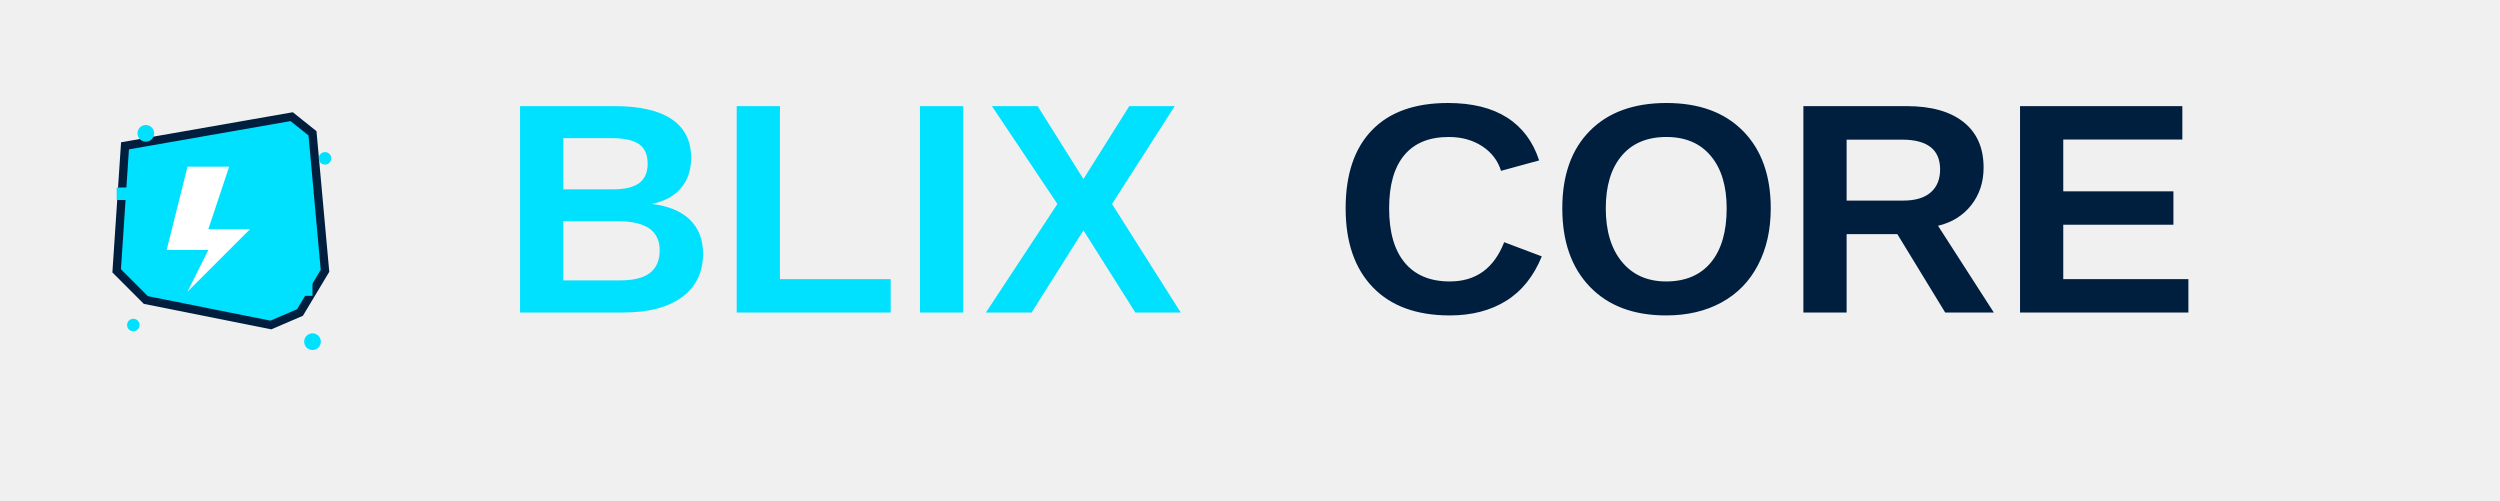
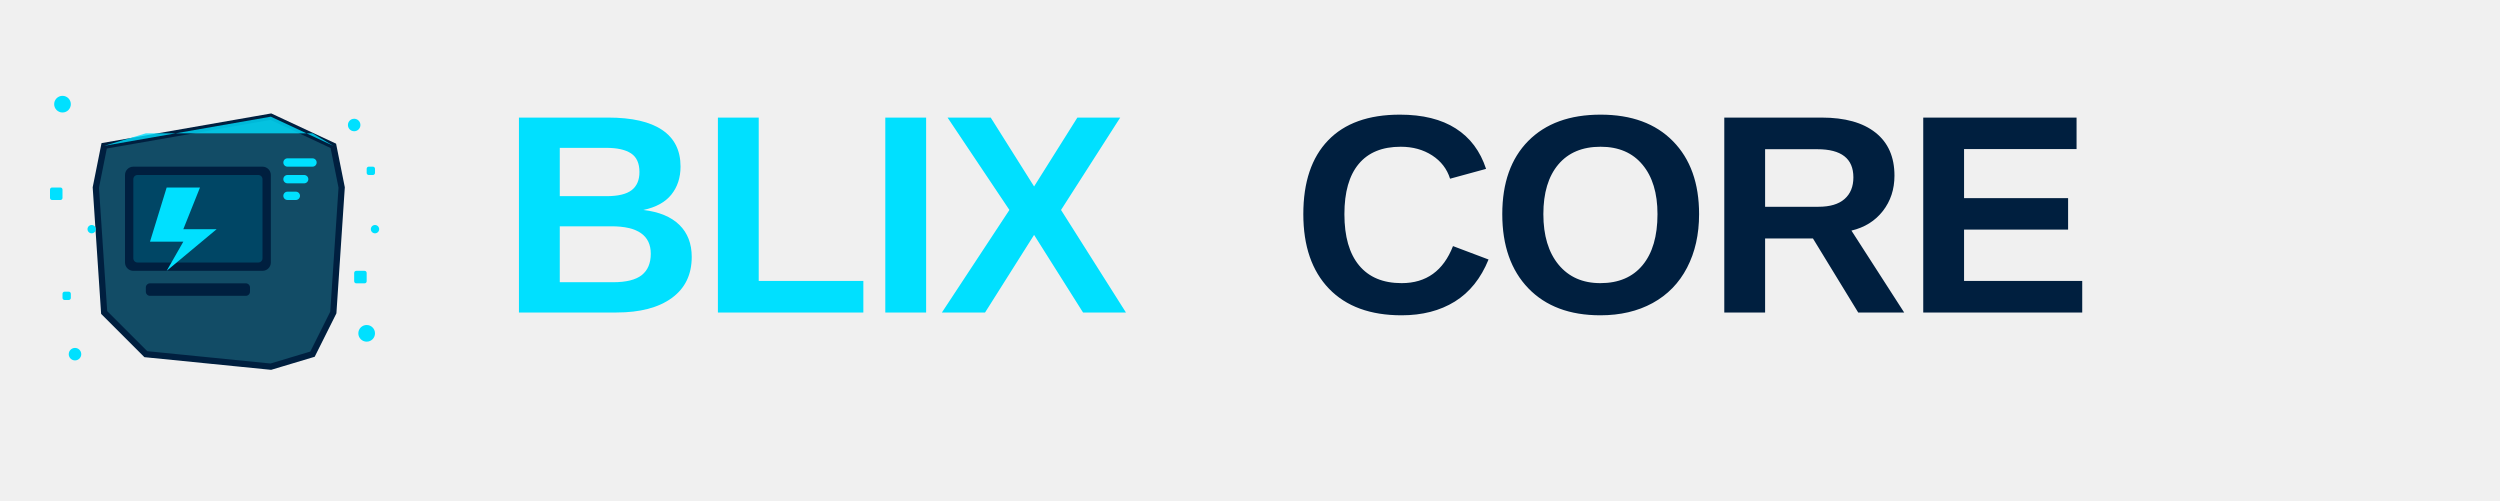
<svg xmlns="http://www.w3.org/2000/svg" width="600" height="120" viewBox="0 0 600 120" fill="none">
-   <g transform="translate(20, 20)">
-     <path d="M10 15 L50 8 L55 12 L58 45 L52 55 L45 58 L15 52 L8 45 L10 15 Z" fill="#00e0ff" stroke="#001f3f" stroke-width="2" />
-     <path d="M25 20 L35 20 L30 35 L40 35 L25 50 L30 40 L20 40 Z" fill="#ffffff" />
-     <rect x="45" y="25" width="8" height="2" fill="#00e0ff" />
-     <rect x="45" y="30" width="6" height="2" fill="#00e0ff" />
-     <rect x="45" y="35" width="4" height="2" fill="#00e0ff" />
-     <circle cx="15" cy="12" r="2" fill="#00e0ff" />
-     <circle cx="58" cy="18" r="1.5" fill="#00e0ff" />
-     <circle cx="12" cy="58" r="1.5" fill="#00e0ff" />
-     <circle cx="55" cy="62" r="2" fill="#00e0ff" />
-     <rect x="8" y="25" width="3" height="3" fill="#00e0ff" />
-     <rect x="52" y="48" width="3" height="3" fill="#00e0ff" />
+   <g transform="translate(10, 10)">
+     <path d="M15 25 L55 18 L70 25 L72 35 L70 65 L65 75 L55 78 L25 75 L15 65 L13 35 Z" fill="#124c66" stroke="#001f3f" stroke-width="1.5" />
+     <path d="M15 25 L55 18 L70 25 L65 22 L25 22 Z" fill="#00e0ff" opacity="0.8" />
+     <rect x="20" y="30" width="35" height="25" rx="2" fill="#001f3f" />
+     <rect x="22" y="32" width="31" height="21" rx="1" fill="#00e0ff" opacity="0.2" />
+     <path d="M30 35 L38 35 L34 45 L42 45 L30 55 L34 48 L26 48 Z" fill="#00e0ff" />
+     <rect x="25" y="58" width="25" height="3" rx="1" fill="#001f3f" />
+     <rect x="58" y="28" width="8" height="2" rx="1" fill="#00e0ff" />
+     <rect x="58" y="32" width="6" height="2" rx="1" fill="#00e0ff" />
+     <rect x="58" y="36" width="4" height="2" rx="1" fill="#00e0ff" />
+     <circle cx="5" cy="15" r="2" fill="#00e0ff" />
+     <circle cx="75" cy="20" r="1.5" fill="#00e0ff" />
+     <circle cx="8" cy="75" r="1.5" fill="#00e0ff" />
+     <circle cx="78" cy="70" r="2" fill="#00e0ff" />
+     <circle cx="12" cy="45" r="1" fill="#00e0ff" />
+     <circle cx="80" cy="45" r="1" fill="#00e0ff" />
+     <rect x="2" y="35" width="3" height="3" rx="0.5" fill="#00e0ff" />
+     <rect x="75" y="55" width="3" height="3" rx="0.5" fill="#00e0ff" />
+     <rect x="5" y="60" width="2" height="2" rx="0.5" fill="#00e0ff" />
+     <rect x="78" y="30" width="2" height="2" rx="0.5" fill="#00e0ff" />
  </g>
-   <text x="120" y="75" font-family="Arial, sans-serif" font-size="72" font-weight="900" fill="#00e0ff">BLIX</text>
-   <text x="320" y="75" font-family="Arial, sans-serif" font-size="72" font-weight="900" fill="#001f3f">CORE</text>
+   <text x="120" y="75" font-family="Arial, Helvetica, sans-serif" font-size="68" font-weight="900" letter-spacing="-0.02em" fill="#00e0ff">BLIX</text>
+   <text x="310" y="75" font-family="Arial, Helvetica, sans-serif" font-size="68" font-weight="900" letter-spacing="-0.02em" fill="#001f3f">CORE</text>
</svg>
